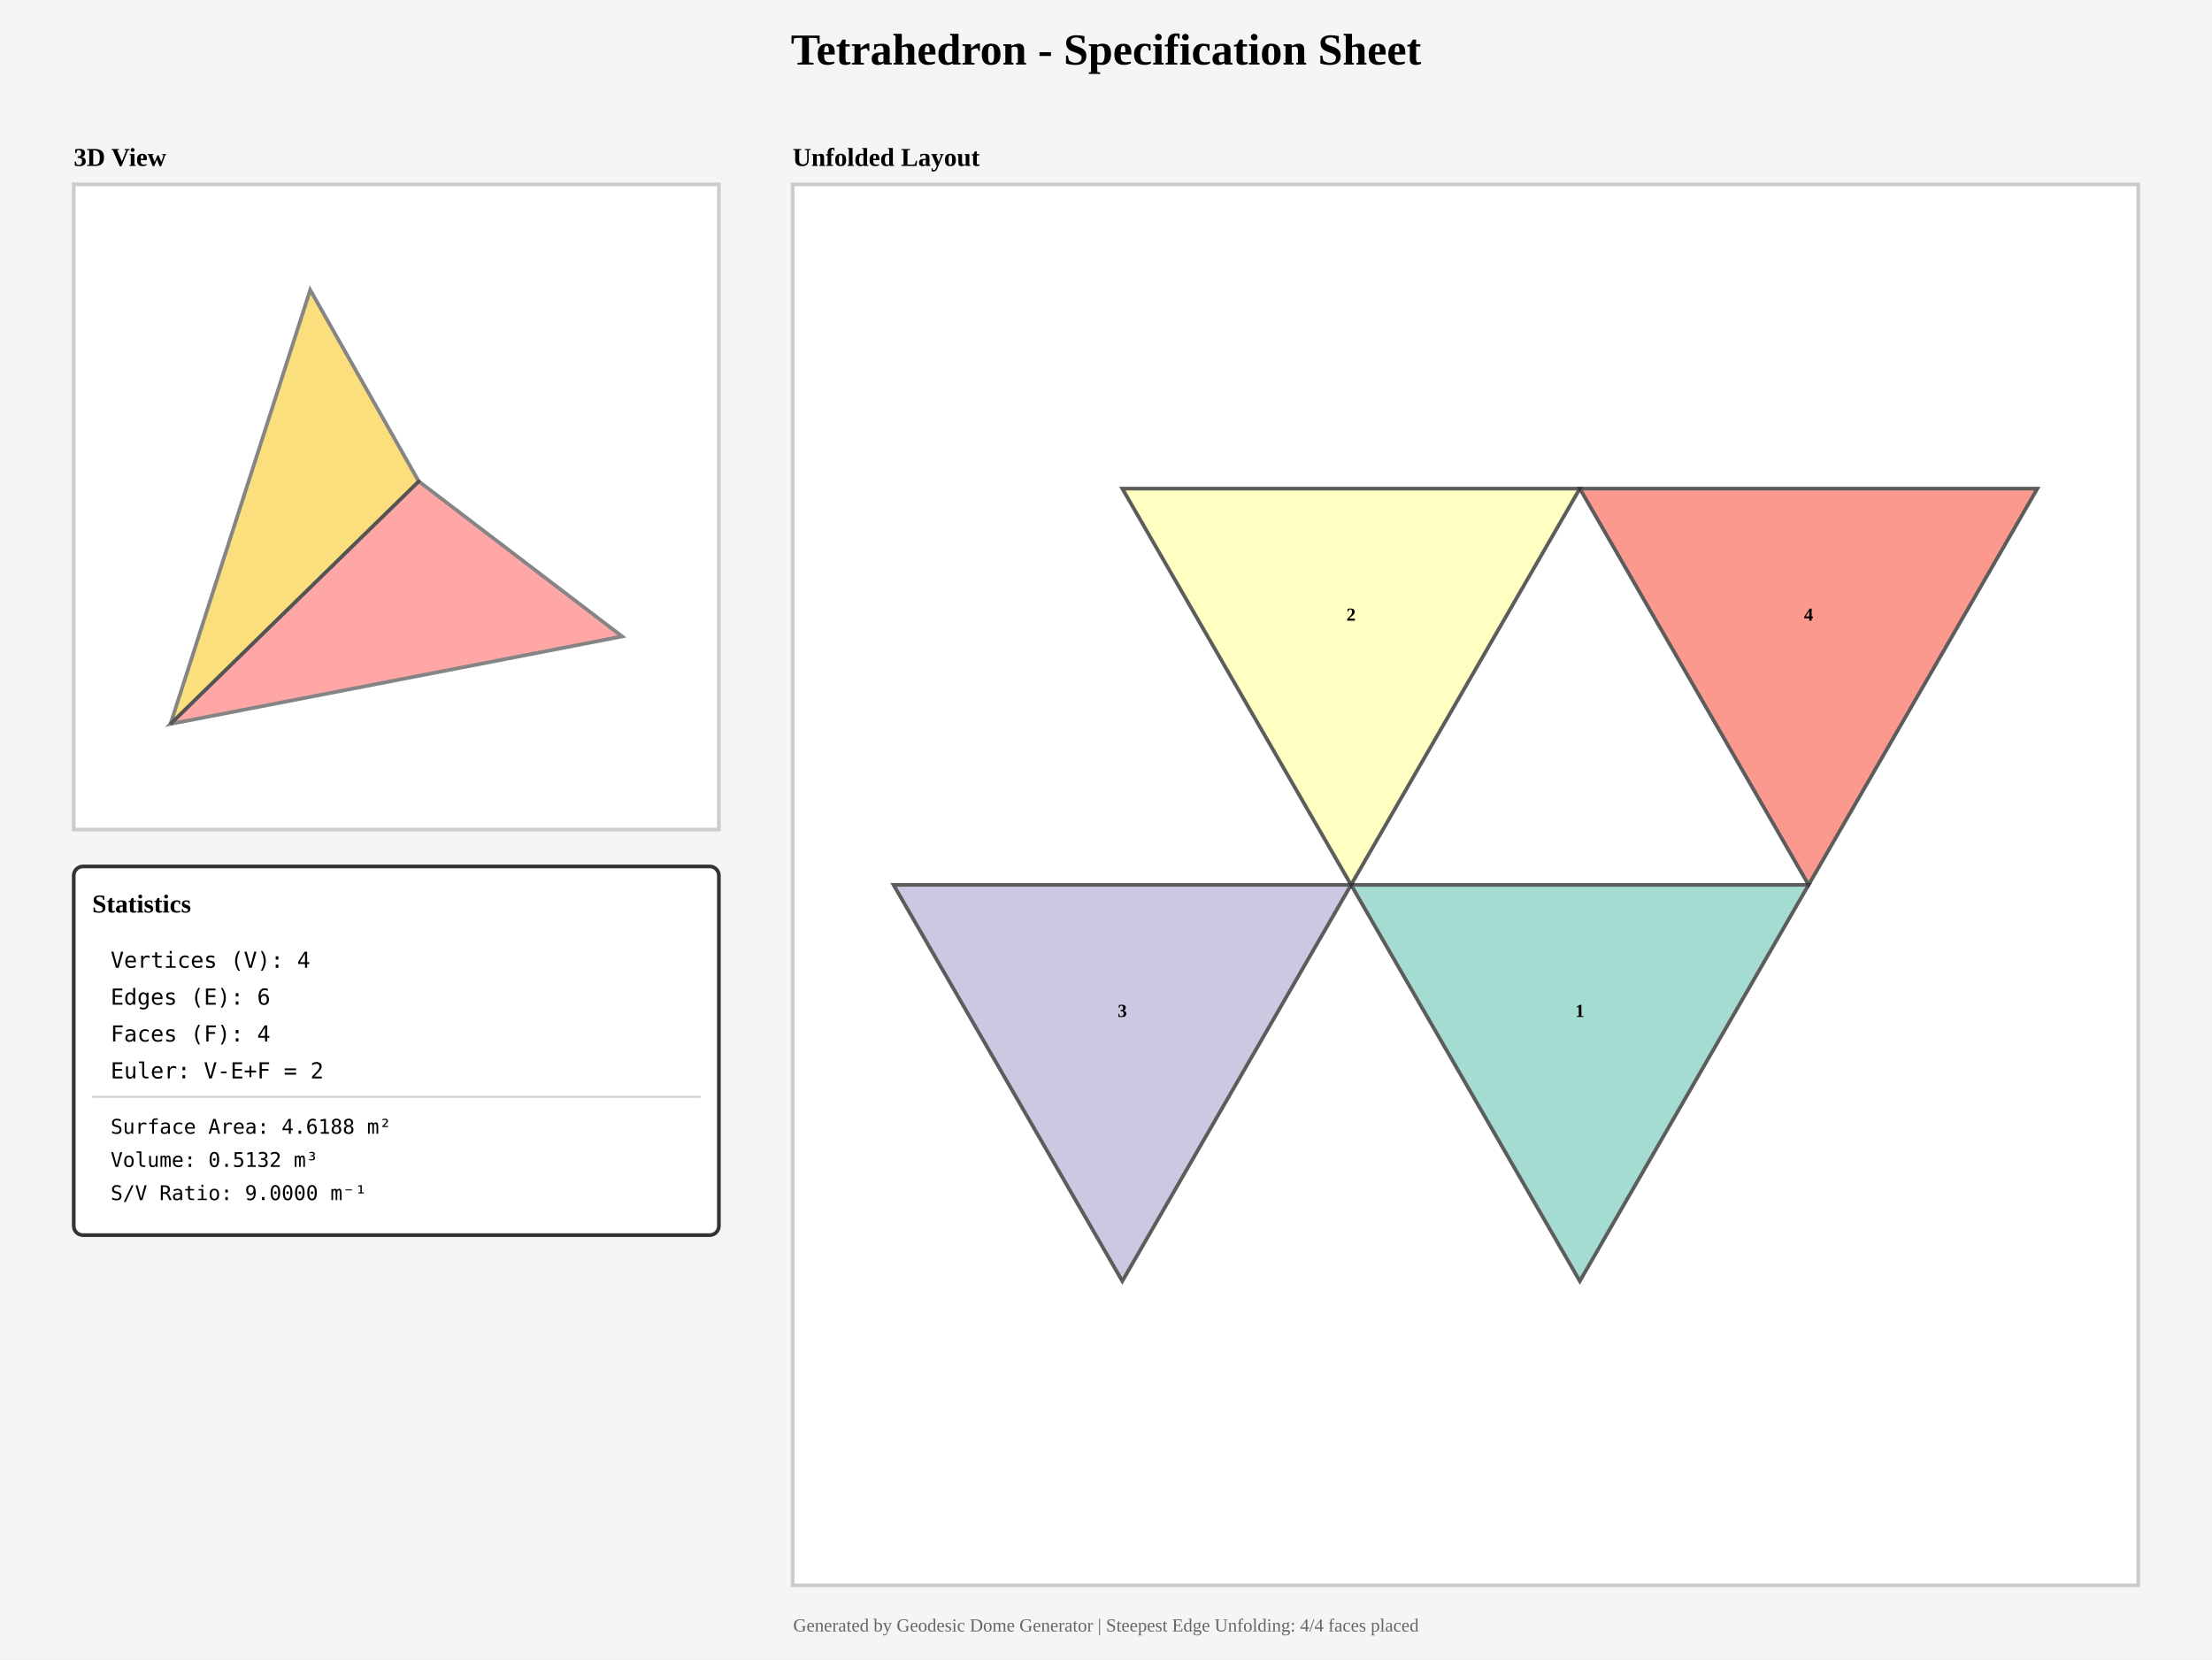
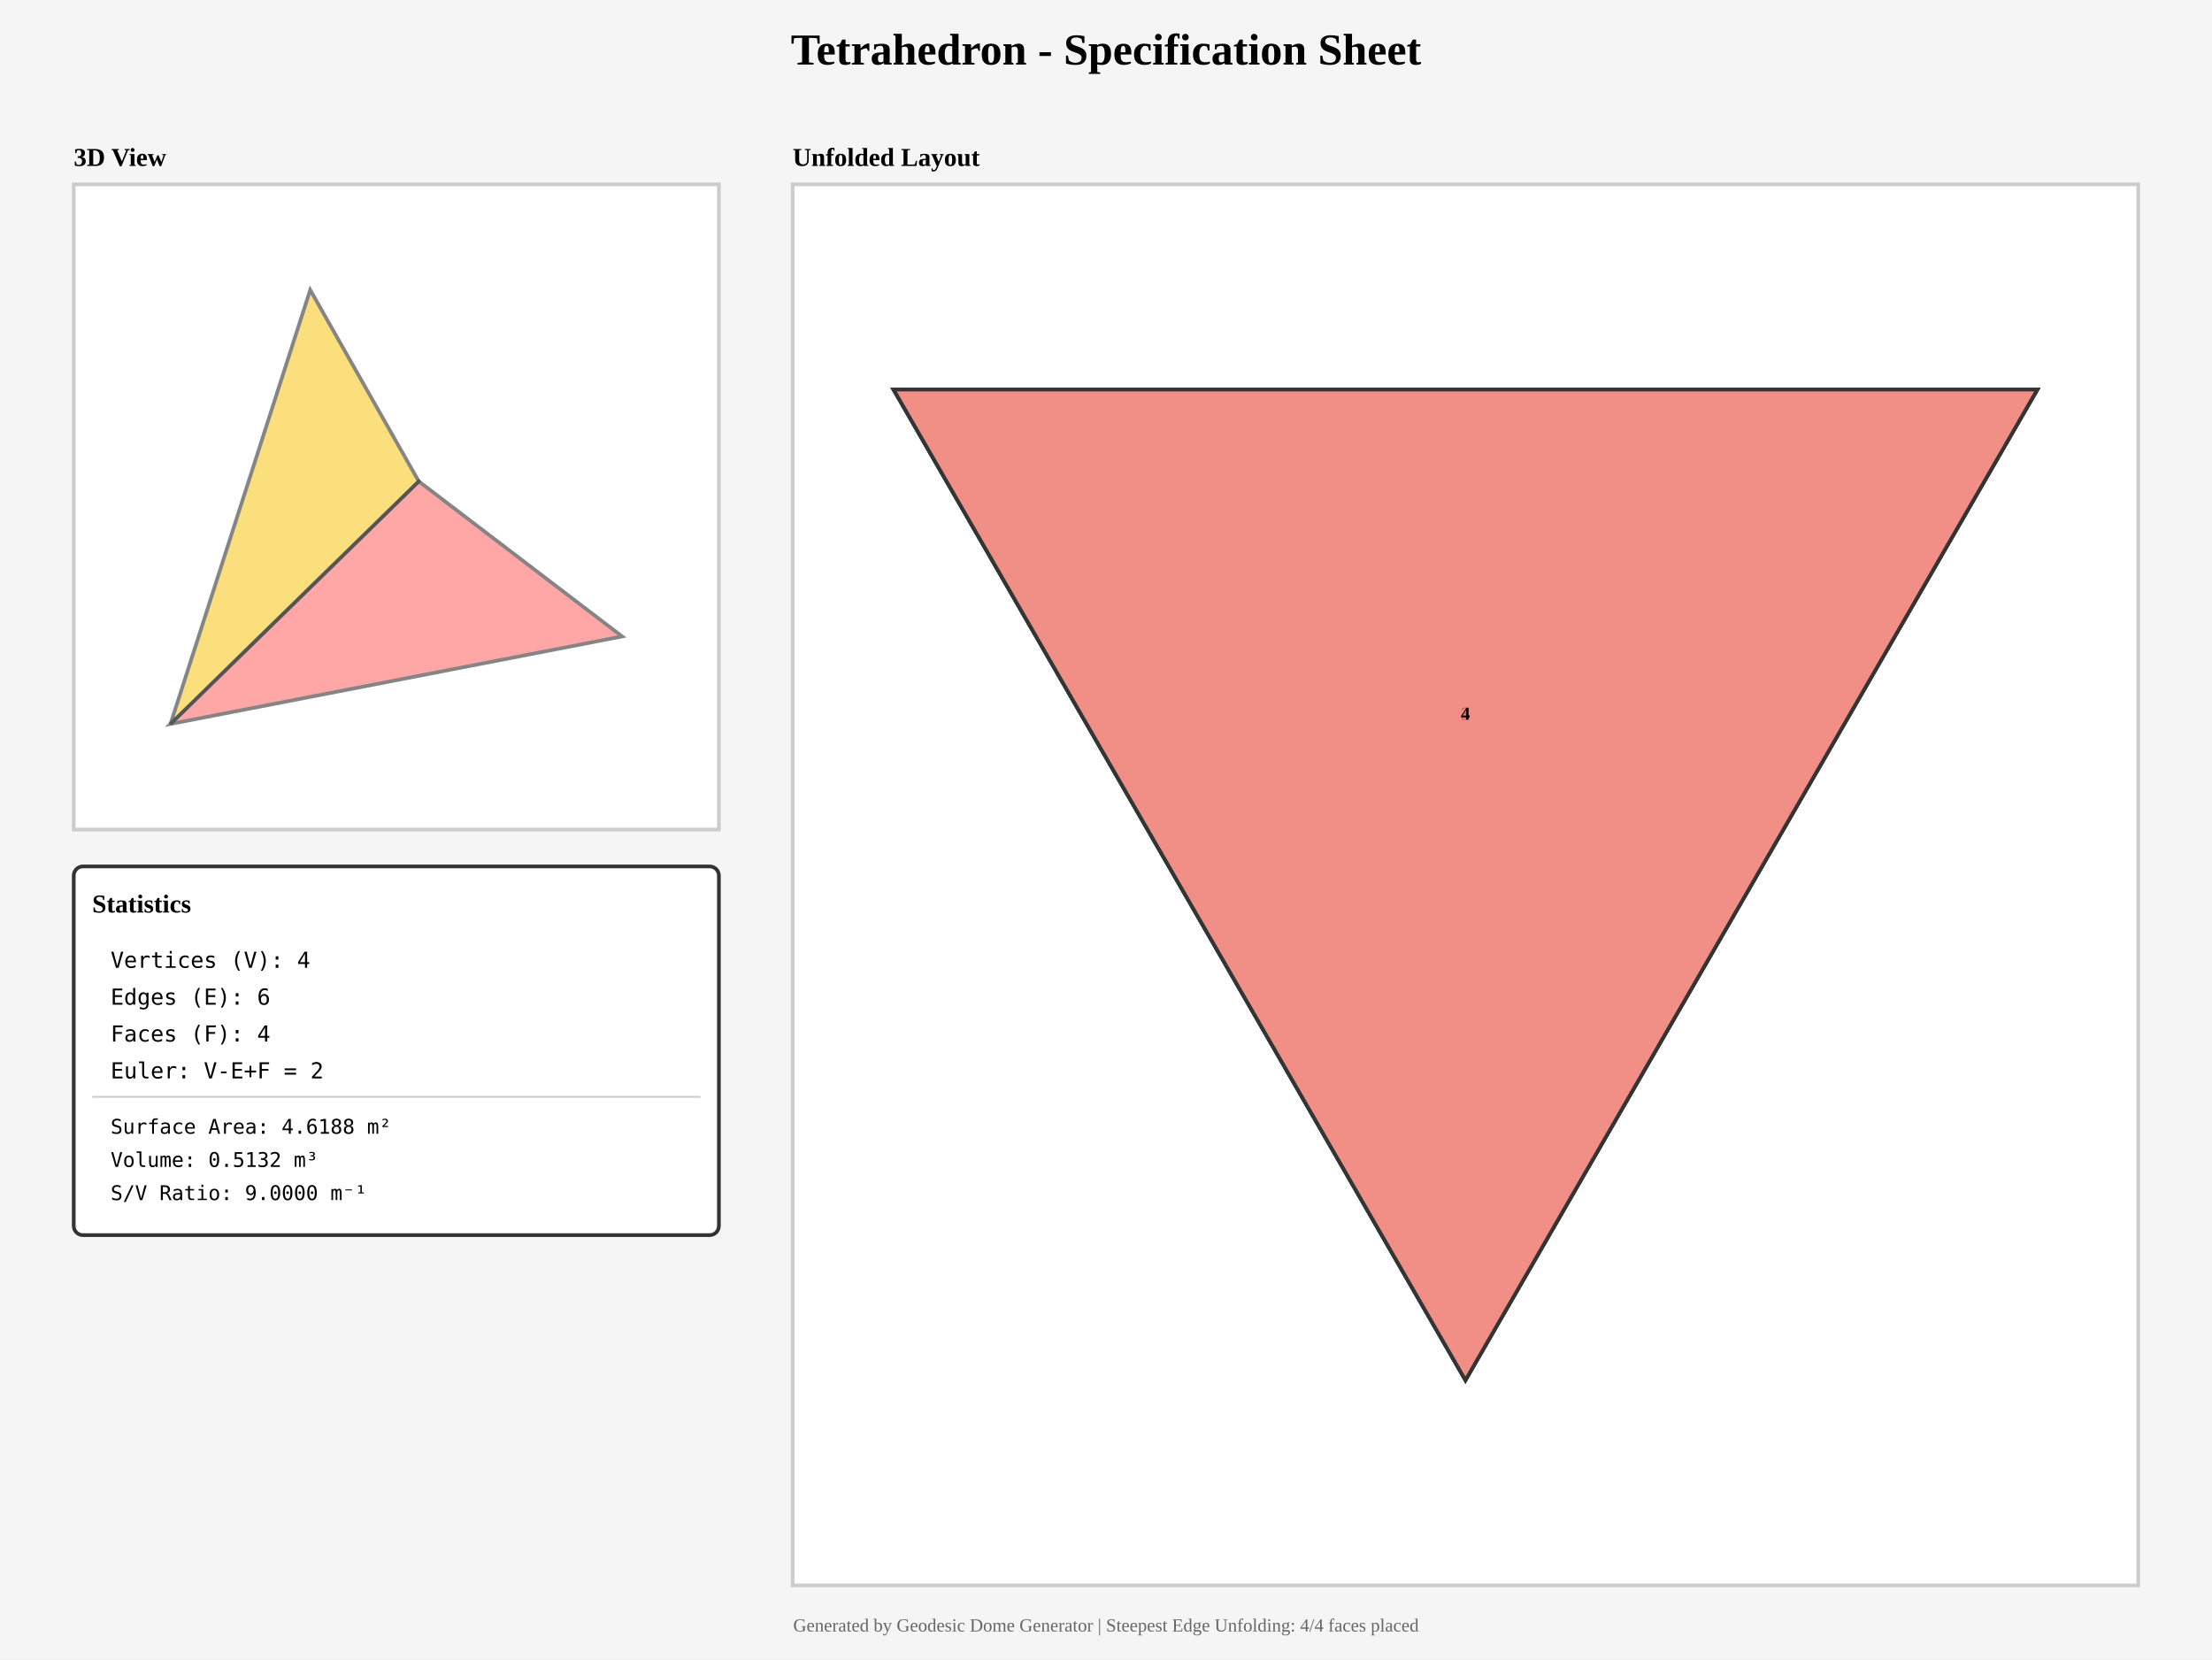
<svg xmlns="http://www.w3.org/2000/svg" width="1200" height="900">
  <rect width="1200" height="900" fill="#f5f5f5" />
  <text x="600.0" y="35" text-anchor="middle" font-size="24" font-weight="bold">Tetrahedron - Specification Sheet</text>
  <text x="40" y="90" font-size="14" font-weight="bold">3D View</text>
  <text x="430" y="90" font-size="14" font-weight="bold">Unfolded Layout</text>
  <rect x="40" y="100" width="350" height="350" fill="white" stroke="#ccc" stroke-width="2" />
  <polygon points="337.50,345.23 92.50,392.71 227.17,261.11" fill="#ff6b6b" stroke="#333" stroke-width="2" opacity="0.6" />
  <polygon points="227.17,261.11 92.50,392.71 168.29,157.29" fill="#f9ca24" stroke="#333" stroke-width="2" opacity="0.6" />
  <rect x="40" y="470" width="350" height="200" fill="white" stroke="#333" stroke-width="2" rx="5" />
  <text x="50" y="495" font-size="14" font-weight="bold">Statistics</text>
  <text x="60" y="525" font-size="12" font-family="monospace">
    <tspan x="60" dy="0">Vertices (V): 4</tspan>
    <tspan x="60" dy="20">Edges (E): 6</tspan>
    <tspan x="60" dy="20">Faces (F): 4</tspan>
    <tspan x="60" dy="20">Euler: V-E+F = 2</tspan>
  </text>
  <line x1="50" y1="595" x2="380" y2="595" stroke="#ccc" stroke-width="1" />
  <text x="60" y="615" font-size="11" font-family="monospace">
    <tspan x="60" dy="0">Surface Area: 4.6188 m²</tspan>
    <tspan x="60" dy="18">Volume: 0.5132 m³</tspan>
    <tspan x="60" dy="18">S/V Ratio: 9.0000 m⁻¹</tspan>
  </text>
  <rect x="430" y="100" width="730" height="760" fill="white" stroke="#ccc" stroke-width="2" />
-   <polygon points="732.95,480.00 981.15,480.00 857.05,694.95" fill="#8dd3c7" stroke="#333" stroke-width="2" opacity="0.8" />
-   <text x="857.05" y="551.65" text-anchor="middle" font-size="10" font-weight="bold">1</text>
-   <polygon points="732.95,480.00 608.85,265.05 857.05,265.05" fill="#ffffb3" stroke="#333" stroke-width="2" opacity="0.8" />
-   <text x="732.95" y="336.70" text-anchor="middle" font-size="10" font-weight="bold">2</text>
-   <polygon points="732.95,480.00 608.85,694.95 484.75,480.00" fill="#bebada" stroke="#333" stroke-width="2" opacity="0.8" />
-   <text x="608.85" y="551.65" text-anchor="middle" font-size="10" font-weight="bold">3</text>
-   <polygon points="1105.25,265.05 981.15,480.00 857.05,265.05" fill="#fb8072" stroke="#333" stroke-width="2" opacity="0.8" />
-   <text x="981.15" y="336.70" text-anchor="middle" font-size="10" font-weight="bold">4</text>
+   <polygon points="484.75,211.32 1105.25,211.32 795.00,748.68" fill="#8dd3c7" stroke="#333" stroke-width="2" opacity="0.8" />
+   <text x="795.00" y="390.44" text-anchor="middle" font-size="10" font-weight="bold">1</text>
+   <polygon points="484.75,211.32 795.00,748.68 1105.25,211.32" fill="#ffffb3" stroke="#333" stroke-width="2" opacity="0.8" />
+   <text x="795.00" y="390.44" text-anchor="middle" font-size="10" font-weight="bold">2</text>
+   <polygon points="484.75,211.32 795.00,748.68 1105.25,211.32" fill="#bebada" stroke="#333" stroke-width="2" opacity="0.8" />
+   <text x="795.00" y="390.44" text-anchor="middle" font-size="10" font-weight="bold">3</text>
+   <polygon points="795.00,748.68 1105.25,211.32 484.75,211.32" fill="#fb8072" stroke="#333" stroke-width="2" opacity="0.8" />
+   <text x="795.00" y="390.44" text-anchor="middle" font-size="10" font-weight="bold">4</text>
  <text x="600.0" y="885" text-anchor="middle" font-size="10" fill="#666">
Generated by Geodesic Dome Generator | Steepest Edge Unfolding: 4/4 faces placed
</text>
</svg>
